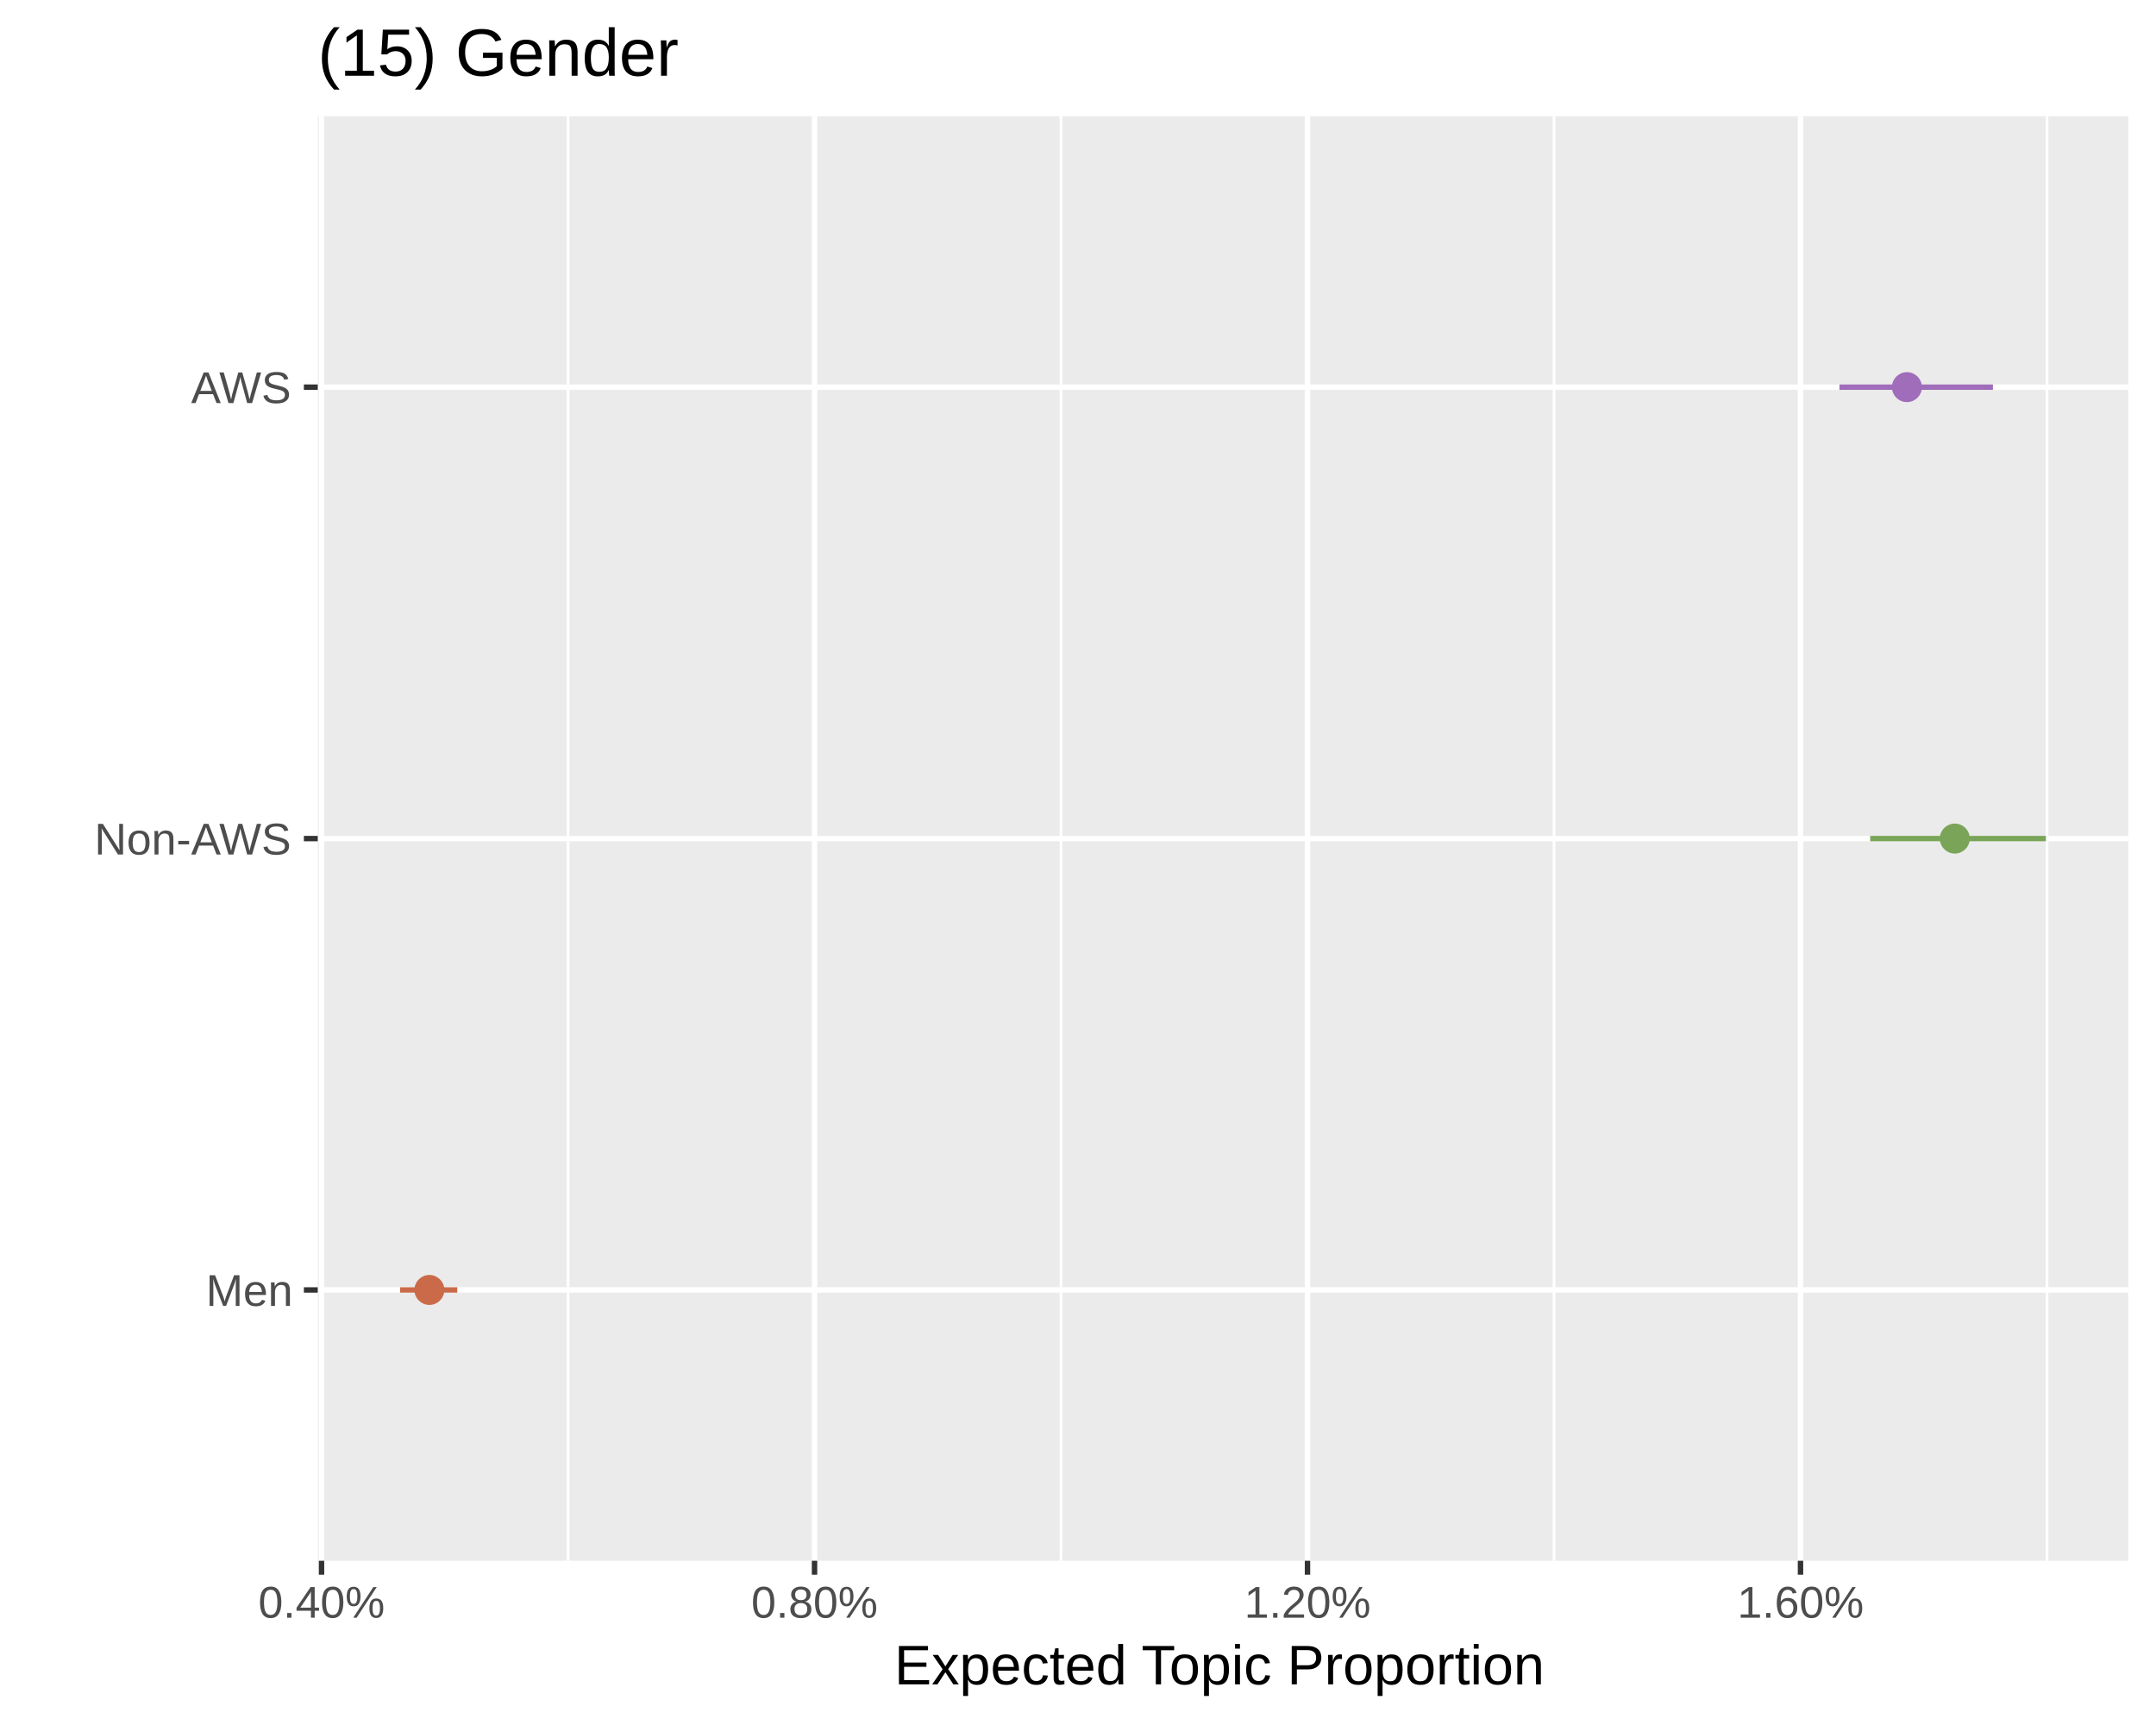
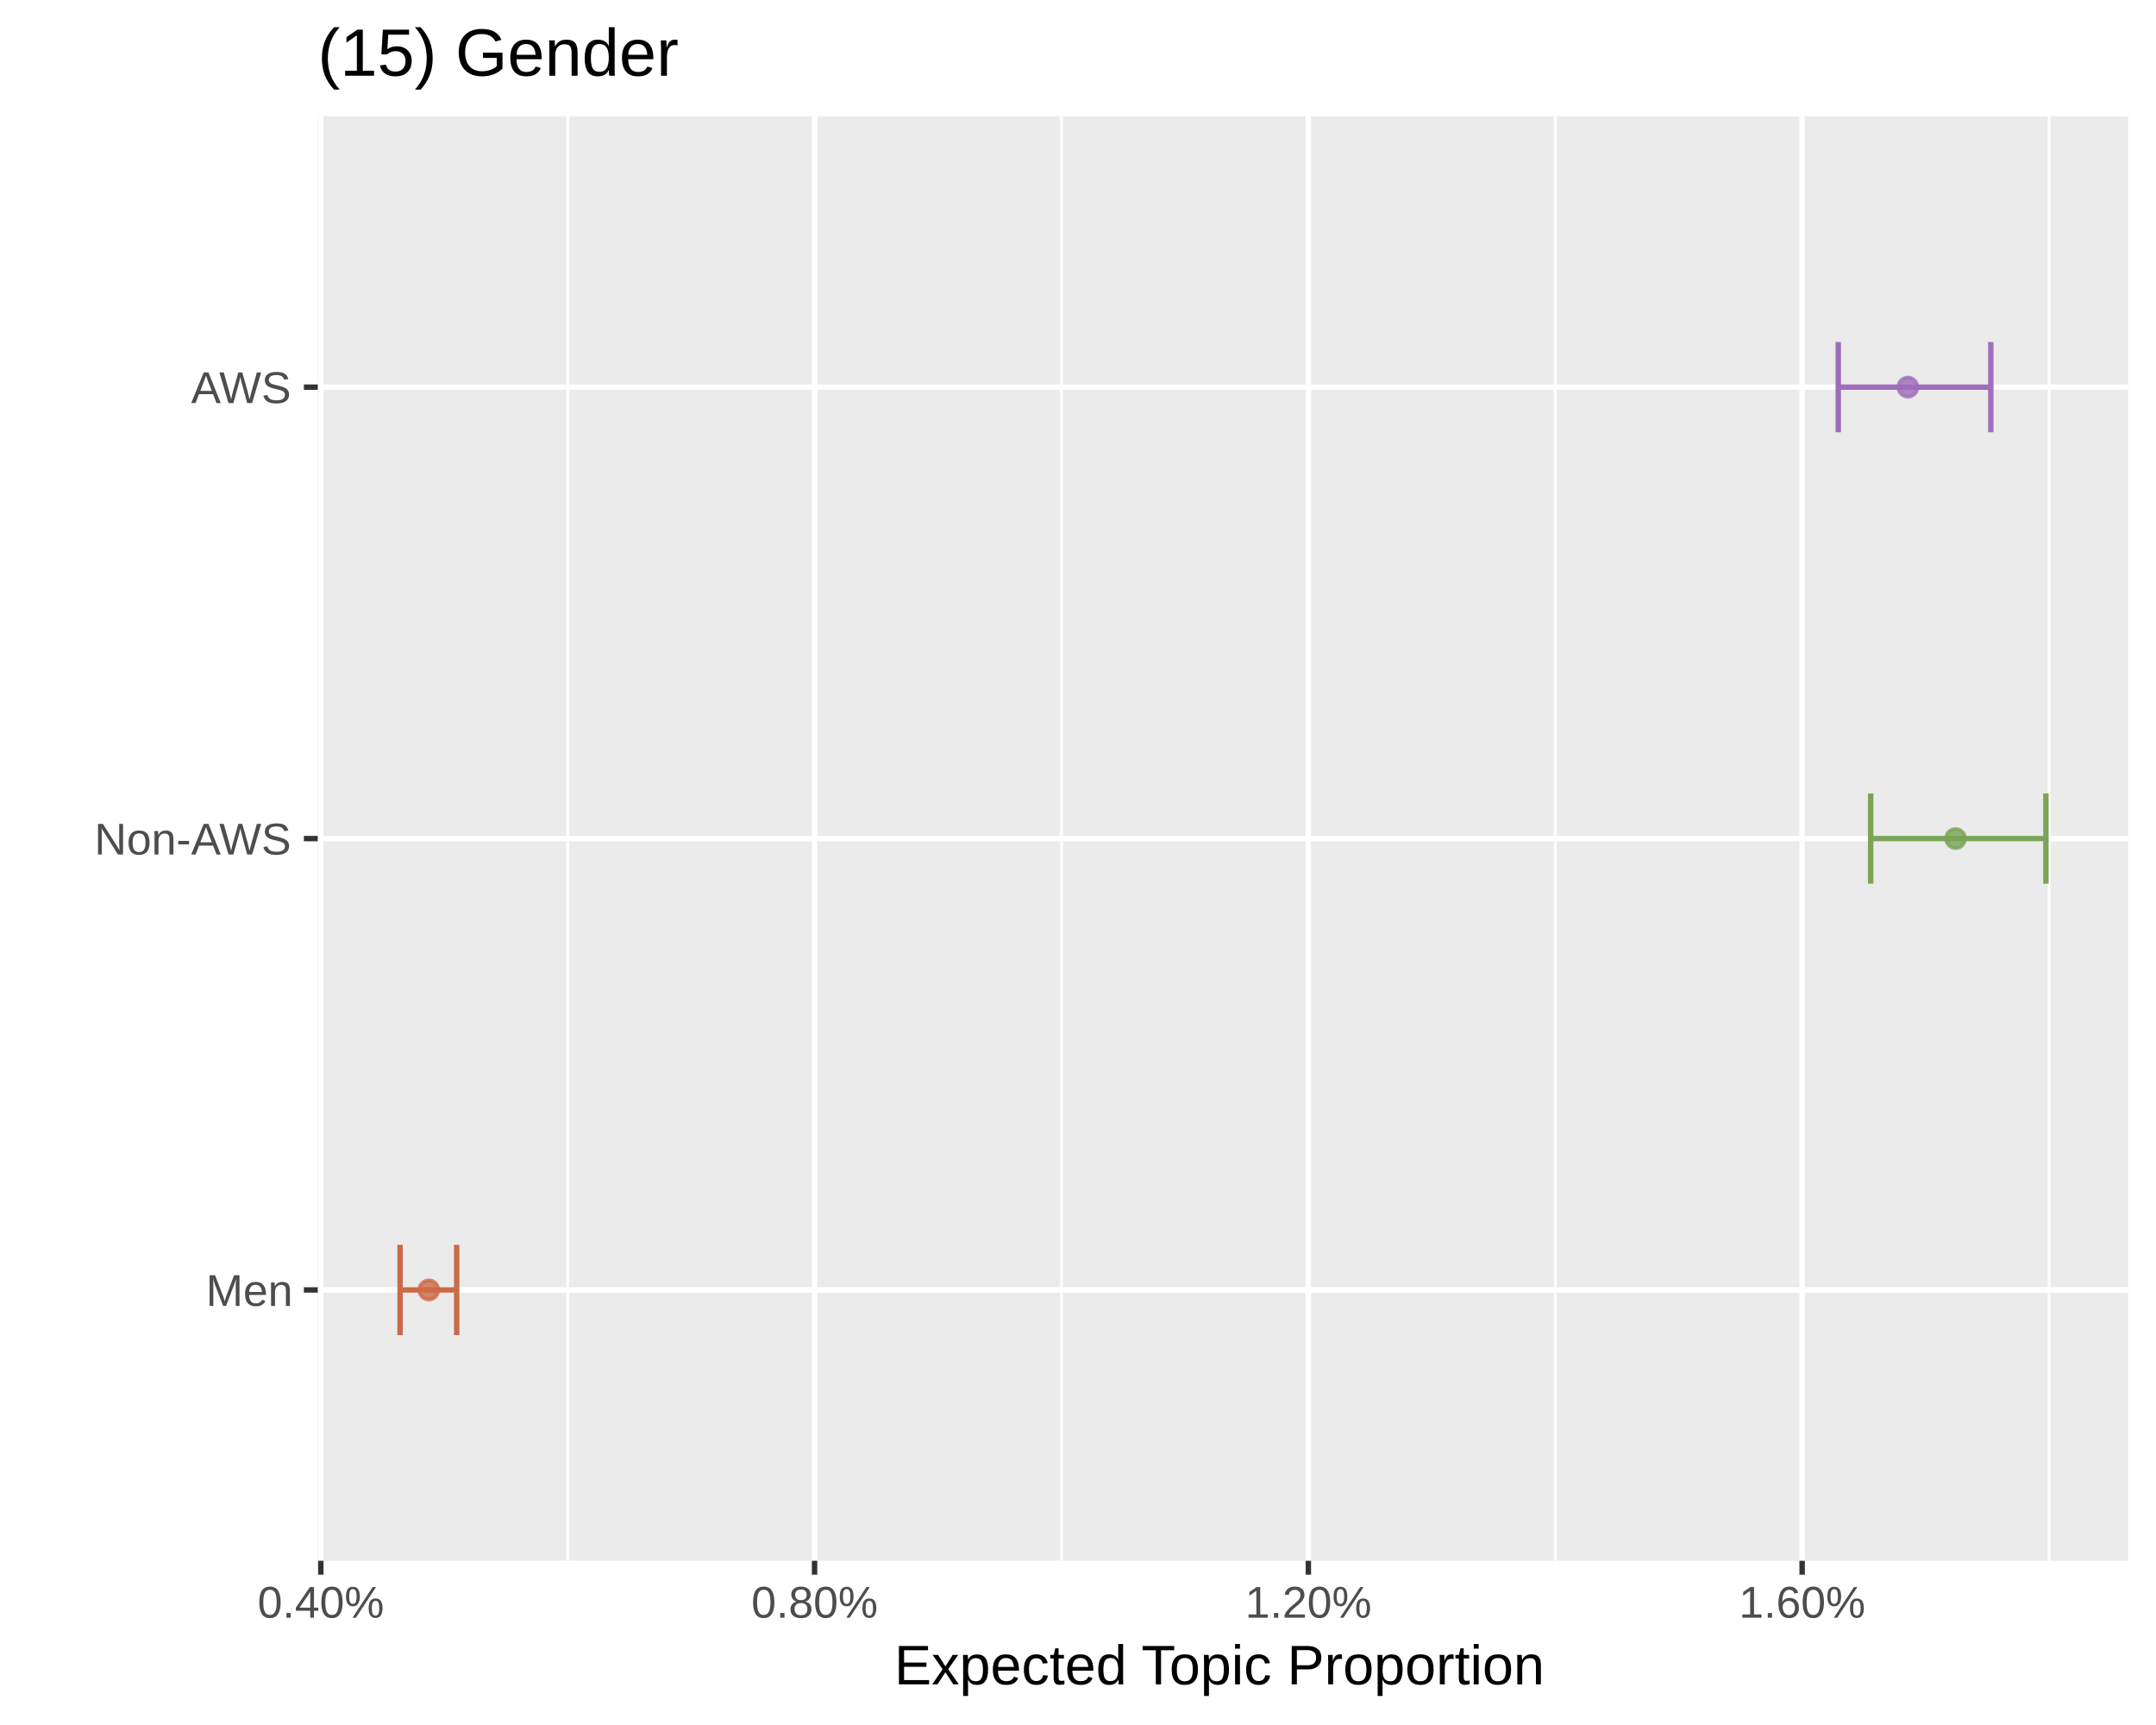
<svg xmlns="http://www.w3.org/2000/svg" viewBox="0 0 425.20 340.16">
  <defs>
    <style type="text/css">
    line, polyline, polygon, path, rect, circle {
      fill: none;
      stroke: #000000;
      stroke-linecap: round;
      stroke-linejoin: round;
      stroke-miterlimit: 10.00;
    }
  </style>
  </defs>
  <rect width="100%" height="100%" style="stroke: none; fill: #FFFFFF;" />
  <rect x="0.00" y="0.00" width="425.20" height="340.16" style="stroke-width: 1.07; stroke: #FFFFFF; fill: #FFFFFF;" />
  <defs>
    <clipPath id="cpNjIuNjd8NDE5LjcyfDMwNy43OHwyMi45Mw==">
      <rect x="62.67" y="22.93" width="357.05" height="284.85" />
    </clipPath>
  </defs>
  <rect x="62.67" y="22.93" width="357.05" height="284.85" style="stroke-width: 1.07; stroke: none; fill: #EBEBEB;" clip-path="url(#cpNjIuNjd8NDE5LjcyfDMwNy43OHwyMi45Mw==)" />
-   <polyline points="112.03,307.78 112.03,22.93 " style="stroke-width: 0.53; stroke: #FFFFFF; stroke-linecap: butt;" clip-path="url(#cpNjIuNjd8NDE5LjcyfDMwNy43OHwyMi45Mw==)" />
-   <polyline points="209.25,307.78 209.25,22.93 " style="stroke-width: 0.53; stroke: #FFFFFF; stroke-linecap: butt;" clip-path="url(#cpNjIuNjd8NDE5LjcyfDMwNy43OHwyMi45Mw==)" />
-   <polyline points="306.48,307.78 306.48,22.93 " style="stroke-width: 0.53; stroke: #FFFFFF; stroke-linecap: butt;" clip-path="url(#cpNjIuNjd8NDE5LjcyfDMwNy43OHwyMi45Mw==)" />
-   <polyline points="403.70,307.78 403.70,22.93 " style="stroke-width: 0.53; stroke: #FFFFFF; stroke-linecap: butt;" clip-path="url(#cpNjIuNjd8NDE5LjcyfDMwNy43OHwyMi45Mw==)" />
+   <polyline points="111.96,307.78 111.96,22.93 " style="stroke-width: 0.53; stroke: #FFFFFF; stroke-linecap: butt;" clip-path="url(#cpNjIuNjd8NDE5LjcyfDMwNy43OHwyMi45Mw==)" />
+   <polyline points="209.34,307.78 209.34,22.93 " style="stroke-width: 0.53; stroke: #FFFFFF; stroke-linecap: butt;" clip-path="url(#cpNjIuNjd8NDE5LjcyfDMwNy43OHwyMi45Mw==)" />
+   <polyline points="306.72,307.78 306.72,22.93 " style="stroke-width: 0.53; stroke: #FFFFFF; stroke-linecap: butt;" clip-path="url(#cpNjIuNjd8NDE5LjcyfDMwNy43OHwyMi45Mw==)" />
+   <polyline points="404.11,307.78 404.11,22.93 " style="stroke-width: 0.53; stroke: #FFFFFF; stroke-linecap: butt;" clip-path="url(#cpNjIuNjd8NDE5LjcyfDMwNy43OHwyMi45Mw==)" />
  <polyline points="62.67,254.37 419.72,254.37 " style="stroke-width: 1.07; stroke: #FFFFFF; stroke-linecap: butt;" clip-path="url(#cpNjIuNjd8NDE5LjcyfDMwNy43OHwyMi45Mw==)" />
  <polyline points="62.67,165.36 419.72,165.36 " style="stroke-width: 1.07; stroke: #FFFFFF; stroke-linecap: butt;" clip-path="url(#cpNjIuNjd8NDE5LjcyfDMwNy43OHwyMi45Mw==)" />
  <polyline points="62.67,76.34 419.72,76.34 " style="stroke-width: 1.07; stroke: #FFFFFF; stroke-linecap: butt;" clip-path="url(#cpNjIuNjd8NDE5LjcyfDMwNy43OHwyMi45Mw==)" />
-   <polyline points="63.41,307.78 63.41,22.93 " style="stroke-width: 1.07; stroke: #FFFFFF; stroke-linecap: butt;" clip-path="url(#cpNjIuNjd8NDE5LjcyfDMwNy43OHwyMi45Mw==)" />
-   <polyline points="160.64,307.78 160.64,22.93 " style="stroke-width: 1.07; stroke: #FFFFFF; stroke-linecap: butt;" clip-path="url(#cpNjIuNjd8NDE5LjcyfDMwNy43OHwyMi45Mw==)" />
-   <polyline points="257.86,307.78 257.86,22.93 " style="stroke-width: 1.07; stroke: #FFFFFF; stroke-linecap: butt;" clip-path="url(#cpNjIuNjd8NDE5LjcyfDMwNy43OHwyMi45Mw==)" />
-   <polyline points="355.09,307.78 355.09,22.93 " style="stroke-width: 1.07; stroke: #FFFFFF; stroke-linecap: butt;" clip-path="url(#cpNjIuNjd8NDE5LjcyfDMwNy43OHwyMi45Mw==)" />
-   <line x1="78.90" y1="254.37" x2="90.18" y2="254.37" style="stroke-width: 1.07; stroke: #CB6A49; stroke-linecap: butt;" clip-path="url(#cpNjIuNjd8NDE5LjcyfDMwNy43OHwyMi45Mw==)" />
-   <line x1="362.77" y1="76.34" x2="393.04" y2="76.34" style="stroke-width: 1.07; stroke: #A06DBA; stroke-linecap: butt;" clip-path="url(#cpNjIuNjd8NDE5LjcyfDMwNy43OHwyMi45Mw==)" />
-   <line x1="368.83" y1="165.36" x2="403.49" y2="165.36" style="stroke-width: 1.07; stroke: #7AA457; stroke-linecap: butt;" clip-path="url(#cpNjIuNjd8NDE5LjcyfDMwNy43OHwyMi45Mw==)" />
-   <circle cx="84.68" cy="254.37" r="1.95pt" style="stroke-width: 0.71; stroke: #CB6A49; fill: #CB6A49;" clip-path="url(#cpNjIuNjd8NDE5LjcyfDMwNy43OHwyMi45Mw==)" />
-   <circle cx="376.08" cy="76.34" r="1.95pt" style="stroke-width: 0.71; stroke: #A06DBA; fill: #A06DBA;" clip-path="url(#cpNjIuNjd8NDE5LjcyfDMwNy43OHwyMi45Mw==)" />
-   <circle cx="385.52" cy="165.36" r="1.95pt" style="stroke-width: 0.71; stroke: #7AA457; fill: #7AA457;" clip-path="url(#cpNjIuNjd8NDE5LjcyfDMwNy43OHwyMi45Mw==)" />
+   <polyline points="63.27,307.78 63.27,22.93 " style="stroke-width: 1.07; stroke: #FFFFFF; stroke-linecap: butt;" clip-path="url(#cpNjIuNjd8NDE5LjcyfDMwNy43OHwyMi45Mw==)" />
+   <polyline points="160.65,307.78 160.65,22.93 " style="stroke-width: 1.07; stroke: #FFFFFF; stroke-linecap: butt;" clip-path="url(#cpNjIuNjd8NDE5LjcyfDMwNy43OHwyMi45Mw==)" />
+   <polyline points="258.03,307.78 258.03,22.93 " style="stroke-width: 1.07; stroke: #FFFFFF; stroke-linecap: butt;" clip-path="url(#cpNjIuNjd8NDE5LjcyfDMwNy43OHwyMi45Mw==)" />
+   <polyline points="355.41,307.78 355.41,22.93 " style="stroke-width: 1.07; stroke: #FFFFFF; stroke-linecap: butt;" clip-path="url(#cpNjIuNjd8NDE5LjcyfDMwNy43OHwyMi45Mw==)" />
+   <polyline points="90.06,263.28 90.06,245.47 " style="stroke-width: 1.07; stroke: #CB6A49; stroke-linecap: butt;" clip-path="url(#cpNjIuNjd8NDE5LjcyfDMwNy43OHwyMi45Mw==)" />
+   <polyline points="90.06,254.37 78.90,254.37 " style="stroke-width: 1.07; stroke: #CB6A49; stroke-linecap: butt;" clip-path="url(#cpNjIuNjd8NDE5LjcyfDMwNy43OHwyMi45Mw==)" />
+   <polyline points="78.90,263.28 78.90,245.47 " style="stroke-width: 1.07; stroke: #CB6A49; stroke-linecap: butt;" clip-path="url(#cpNjIuNjd8NDE5LjcyfDMwNy43OHwyMi45Mw==)" />
+   <polyline points="392.62,85.24 392.62,67.44 " style="stroke-width: 1.07; stroke: #A06DBA; stroke-linecap: butt;" clip-path="url(#cpNjIuNjd8NDE5LjcyfDMwNy43OHwyMi45Mw==)" />
+   <polyline points="392.62,76.34 362.54,76.34 " style="stroke-width: 1.07; stroke: #A06DBA; stroke-linecap: butt;" clip-path="url(#cpNjIuNjd8NDE5LjcyfDMwNy43OHwyMi45Mw==)" />
+   <polyline points="362.54,85.24 362.54,67.44 " style="stroke-width: 1.07; stroke: #A06DBA; stroke-linecap: butt;" clip-path="url(#cpNjIuNjd8NDE5LjcyfDMwNy43OHwyMi45Mw==)" />
+   <polyline points="403.49,174.26 403.49,156.46 " style="stroke-width: 1.07; stroke: #7AA457; stroke-linecap: butt;" clip-path="url(#cpNjIuNjd8NDE5LjcyfDMwNy43OHwyMi45Mw==)" />
+   <polyline points="403.49,165.36 368.93,165.36 " style="stroke-width: 1.07; stroke: #7AA457; stroke-linecap: butt;" clip-path="url(#cpNjIuNjd8NDE5LjcyfDMwNy43OHwyMi45Mw==)" />
+   <polyline points="368.93,174.26 368.93,156.46 " style="stroke-width: 1.07; stroke: #7AA457; stroke-linecap: butt;" clip-path="url(#cpNjIuNjd8NDE5LjcyfDMwNy43OHwyMi45Mw==)" />
+   <circle cx="84.56" cy="254.37" r="1.42pt" style="stroke-width: 0.71; stroke: #CB6A49; stroke-opacity: 0.80; fill: #CB6A49; fill-opacity: 0.80;" clip-path="url(#cpNjIuNjd8NDE5LjcyfDMwNy43OHwyMi45Mw==)" />
+   <circle cx="376.27" cy="76.34" r="1.42pt" style="stroke-width: 0.71; stroke: #A06DBA; stroke-opacity: 0.80; fill: #A06DBA; fill-opacity: 0.80;" clip-path="url(#cpNjIuNjd8NDE5LjcyfDMwNy43OHwyMi45Mw==)" />
+   <circle cx="385.67" cy="165.36" r="1.42pt" style="stroke-width: 0.71; stroke: #7AA457; stroke-opacity: 0.80; fill: #7AA457; fill-opacity: 0.80;" clip-path="url(#cpNjIuNjd8NDE5LjcyfDMwNy43OHwyMi45Mw==)" />
  <defs>
    <clipPath id="cpMC4wMHw0MjUuMjB8MzQwLjE2fDAuMDA=">
      <rect x="0.00" y="0.00" width="425.20" height="340.16" />
    </clipPath>
  </defs>
  <g clip-path="url(#cpMC4wMHw0MjUuMjB8MzQwLjE2fDAuMDA=)">
    <text x="40.62" y="257.52" style="font-size: 8.80px; fill: #4D4D4D; font-family: Arial;" textLength="17.12px" lengthAdjust="spacingAndGlyphs">Men</text>
  </g>
  <g clip-path="url(#cpMC4wMHw0MjUuMjB8MzQwLjE2fDAuMDA=)">
    <text x="18.62" y="168.51" style="font-size: 8.80px; fill: #4D4D4D; font-family: Arial;" textLength="39.12px" lengthAdjust="spacingAndGlyphs">Non-AWS</text>
  </g>
  <g clip-path="url(#cpMC4wMHw0MjUuMjB8MzQwLjE2fDAuMDA=)">
    <text x="37.69" y="79.49" style="font-size: 8.80px; fill: #4D4D4D; font-family: Arial;" textLength="20.04px" lengthAdjust="spacingAndGlyphs">AWS</text>
  </g>
  <polyline points="59.93,254.37 62.67,254.37 " style="stroke-width: 1.07; stroke: #333333; stroke-linecap: butt;" clip-path="url(#cpMC4wMHw0MjUuMjB8MzQwLjE2fDAuMDA=)" />
  <polyline points="59.93,165.36 62.67,165.36 " style="stroke-width: 1.07; stroke: #333333; stroke-linecap: butt;" clip-path="url(#cpMC4wMHw0MjUuMjB8MzQwLjE2fDAuMDA=)" />
  <polyline points="59.93,76.34 62.67,76.34 " style="stroke-width: 1.07; stroke: #333333; stroke-linecap: butt;" clip-path="url(#cpMC4wMHw0MjUuMjB8MzQwLjE2fDAuMDA=)" />
-   <polyline points="63.41,310.52 63.41,307.78 " style="stroke-width: 1.07; stroke: #333333; stroke-linecap: butt;" clip-path="url(#cpMC4wMHw0MjUuMjB8MzQwLjE2fDAuMDA=)" />
-   <polyline points="160.64,310.52 160.64,307.78 " style="stroke-width: 1.07; stroke: #333333; stroke-linecap: butt;" clip-path="url(#cpMC4wMHw0MjUuMjB8MzQwLjE2fDAuMDA=)" />
-   <polyline points="257.86,310.52 257.86,307.78 " style="stroke-width: 1.07; stroke: #333333; stroke-linecap: butt;" clip-path="url(#cpMC4wMHw0MjUuMjB8MzQwLjE2fDAuMDA=)" />
-   <polyline points="355.09,310.52 355.09,307.78 " style="stroke-width: 1.07; stroke: #333333; stroke-linecap: butt;" clip-path="url(#cpMC4wMHw0MjUuMjB8MzQwLjE2fDAuMDA=)" />
+   <polyline points="63.27,310.52 63.27,307.78 " style="stroke-width: 1.07; stroke: #333333; stroke-linecap: butt;" clip-path="url(#cpMC4wMHw0MjUuMjB8MzQwLjE2fDAuMDA=)" />
+   <polyline points="160.65,310.52 160.65,307.78 " style="stroke-width: 1.07; stroke: #333333; stroke-linecap: butt;" clip-path="url(#cpMC4wMHw0MjUuMjB8MzQwLjE2fDAuMDA=)" />
+   <polyline points="258.03,310.52 258.03,307.78 " style="stroke-width: 1.07; stroke: #333333; stroke-linecap: butt;" clip-path="url(#cpMC4wMHw0MjUuMjB8MzQwLjE2fDAuMDA=)" />
+   <polyline points="355.41,310.52 355.41,307.78 " style="stroke-width: 1.07; stroke: #333333; stroke-linecap: butt;" clip-path="url(#cpMC4wMHw0MjUuMjB8MzQwLjE2fDAuMDA=)" />
  <g clip-path="url(#cpMC4wMHw0MjUuMjB8MzQwLjE2fDAuMDA=)">
-     <text x="50.94" y="319.01" style="font-size: 8.80px; fill: #4D4D4D; font-family: Arial;" textLength="24.95px" lengthAdjust="spacingAndGlyphs">0.40%</text>
+     <text x="50.80" y="319.01" style="font-size: 8.80px; fill: #4D4D4D; font-family: Arial;" textLength="24.95px" lengthAdjust="spacingAndGlyphs">0.40%</text>
  </g>
  <g clip-path="url(#cpMC4wMHw0MjUuMjB8MzQwLjE2fDAuMDA=)">
-     <text x="148.16" y="319.01" style="font-size: 8.80px; fill: #4D4D4D; font-family: Arial;" textLength="24.95px" lengthAdjust="spacingAndGlyphs">0.80%</text>
+     <text x="148.18" y="319.01" style="font-size: 8.80px; fill: #4D4D4D; font-family: Arial;" textLength="24.95px" lengthAdjust="spacingAndGlyphs">0.80%</text>
  </g>
  <g clip-path="url(#cpMC4wMHw0MjUuMjB8MzQwLjE2fDAuMDA=)">
-     <text x="245.39" y="319.01" style="font-size: 8.80px; fill: #4D4D4D; font-family: Arial;" textLength="24.95px" lengthAdjust="spacingAndGlyphs">1.20%</text>
+     <text x="245.56" y="319.01" style="font-size: 8.80px; fill: #4D4D4D; font-family: Arial;" textLength="24.95px" lengthAdjust="spacingAndGlyphs">1.20%</text>
  </g>
  <g clip-path="url(#cpMC4wMHw0MjUuMjB8MzQwLjE2fDAuMDA=)">
-     <text x="342.62" y="319.01" style="font-size: 8.80px; fill: #4D4D4D; font-family: Arial;" textLength="24.95px" lengthAdjust="spacingAndGlyphs">1.60%</text>
+     <text x="342.94" y="319.01" style="font-size: 8.80px; fill: #4D4D4D; font-family: Arial;" textLength="24.95px" lengthAdjust="spacingAndGlyphs">1.60%</text>
  </g>
  <g clip-path="url(#cpMC4wMHw0MjUuMjB8MzQwLjE2fDAuMDA=)">
    <text x="176.38" y="332.15" style="font-size: 11.00px; font-family: Arial;" textLength="129.63px" lengthAdjust="spacingAndGlyphs">Expected Topic Proportion</text>
  </g>
  <g clip-path="url(#cpMC4wMHw0MjUuMjB8MzQwLjE2fDAuMDA=)">
    <text x="62.67" y="14.93" style="font-size: 13.20px; font-family: Arial;" textLength="71.17px" lengthAdjust="spacingAndGlyphs">(15) Gender</text>
  </g>
</svg>
